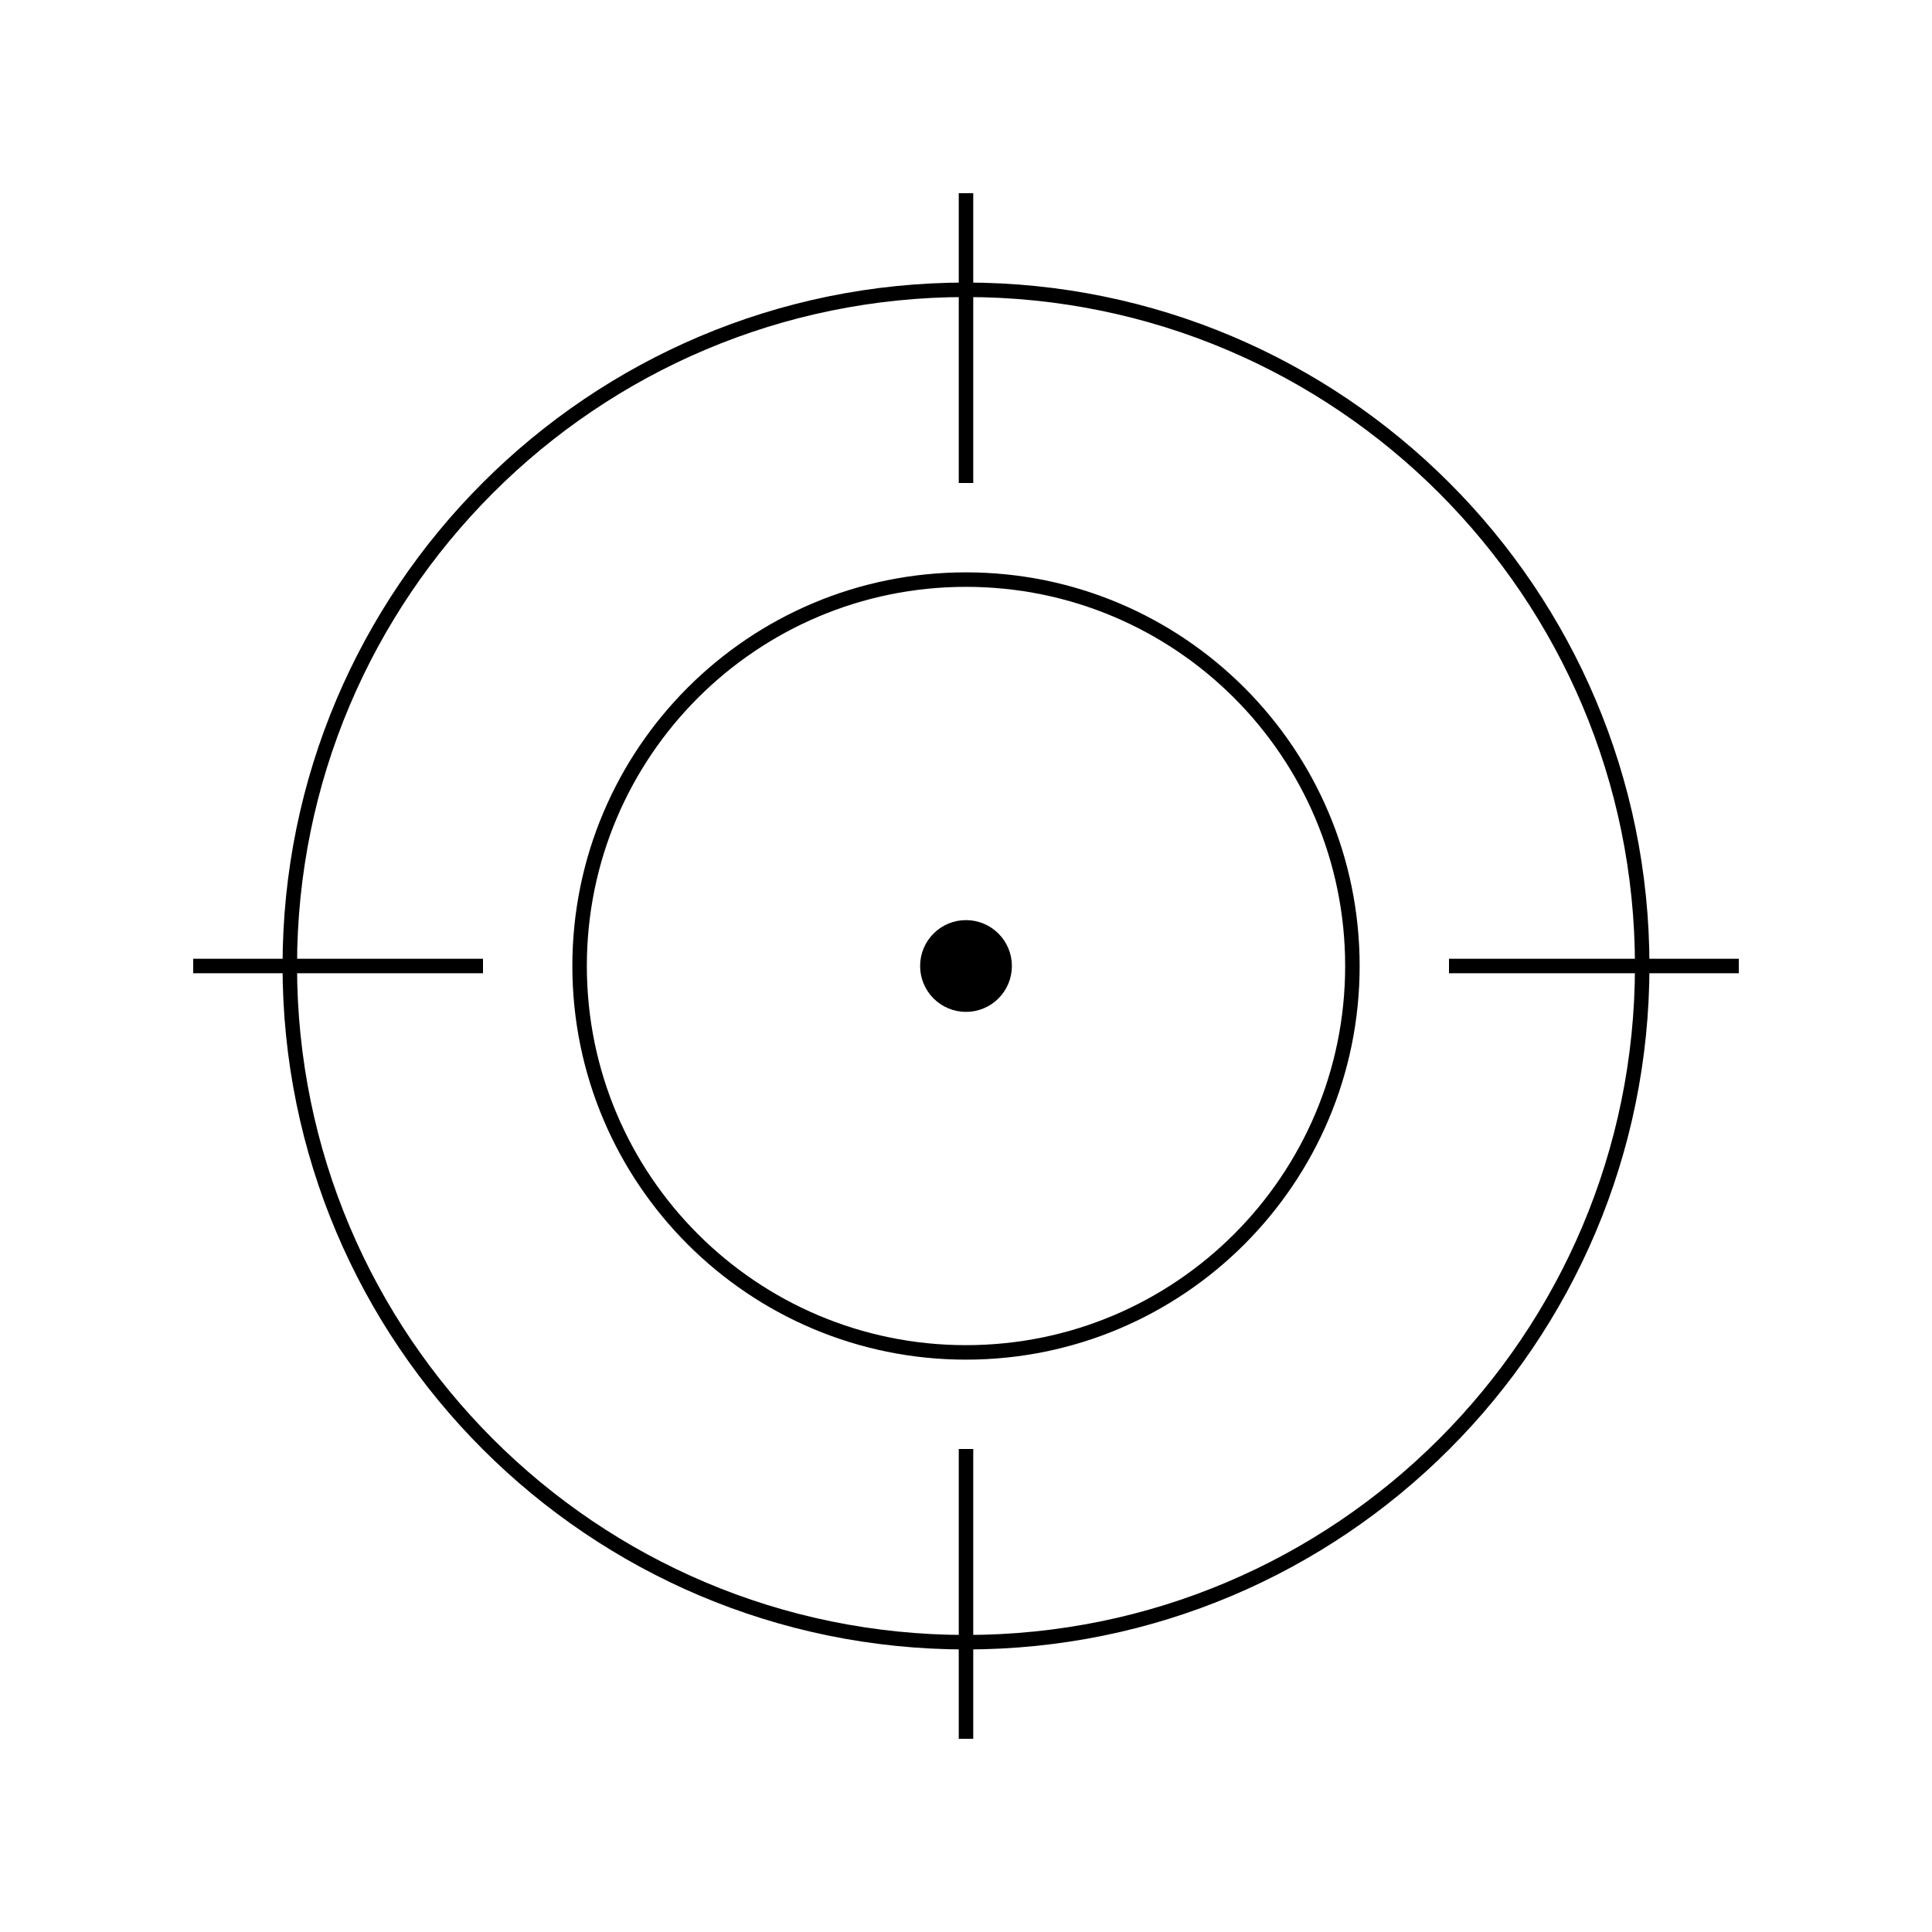
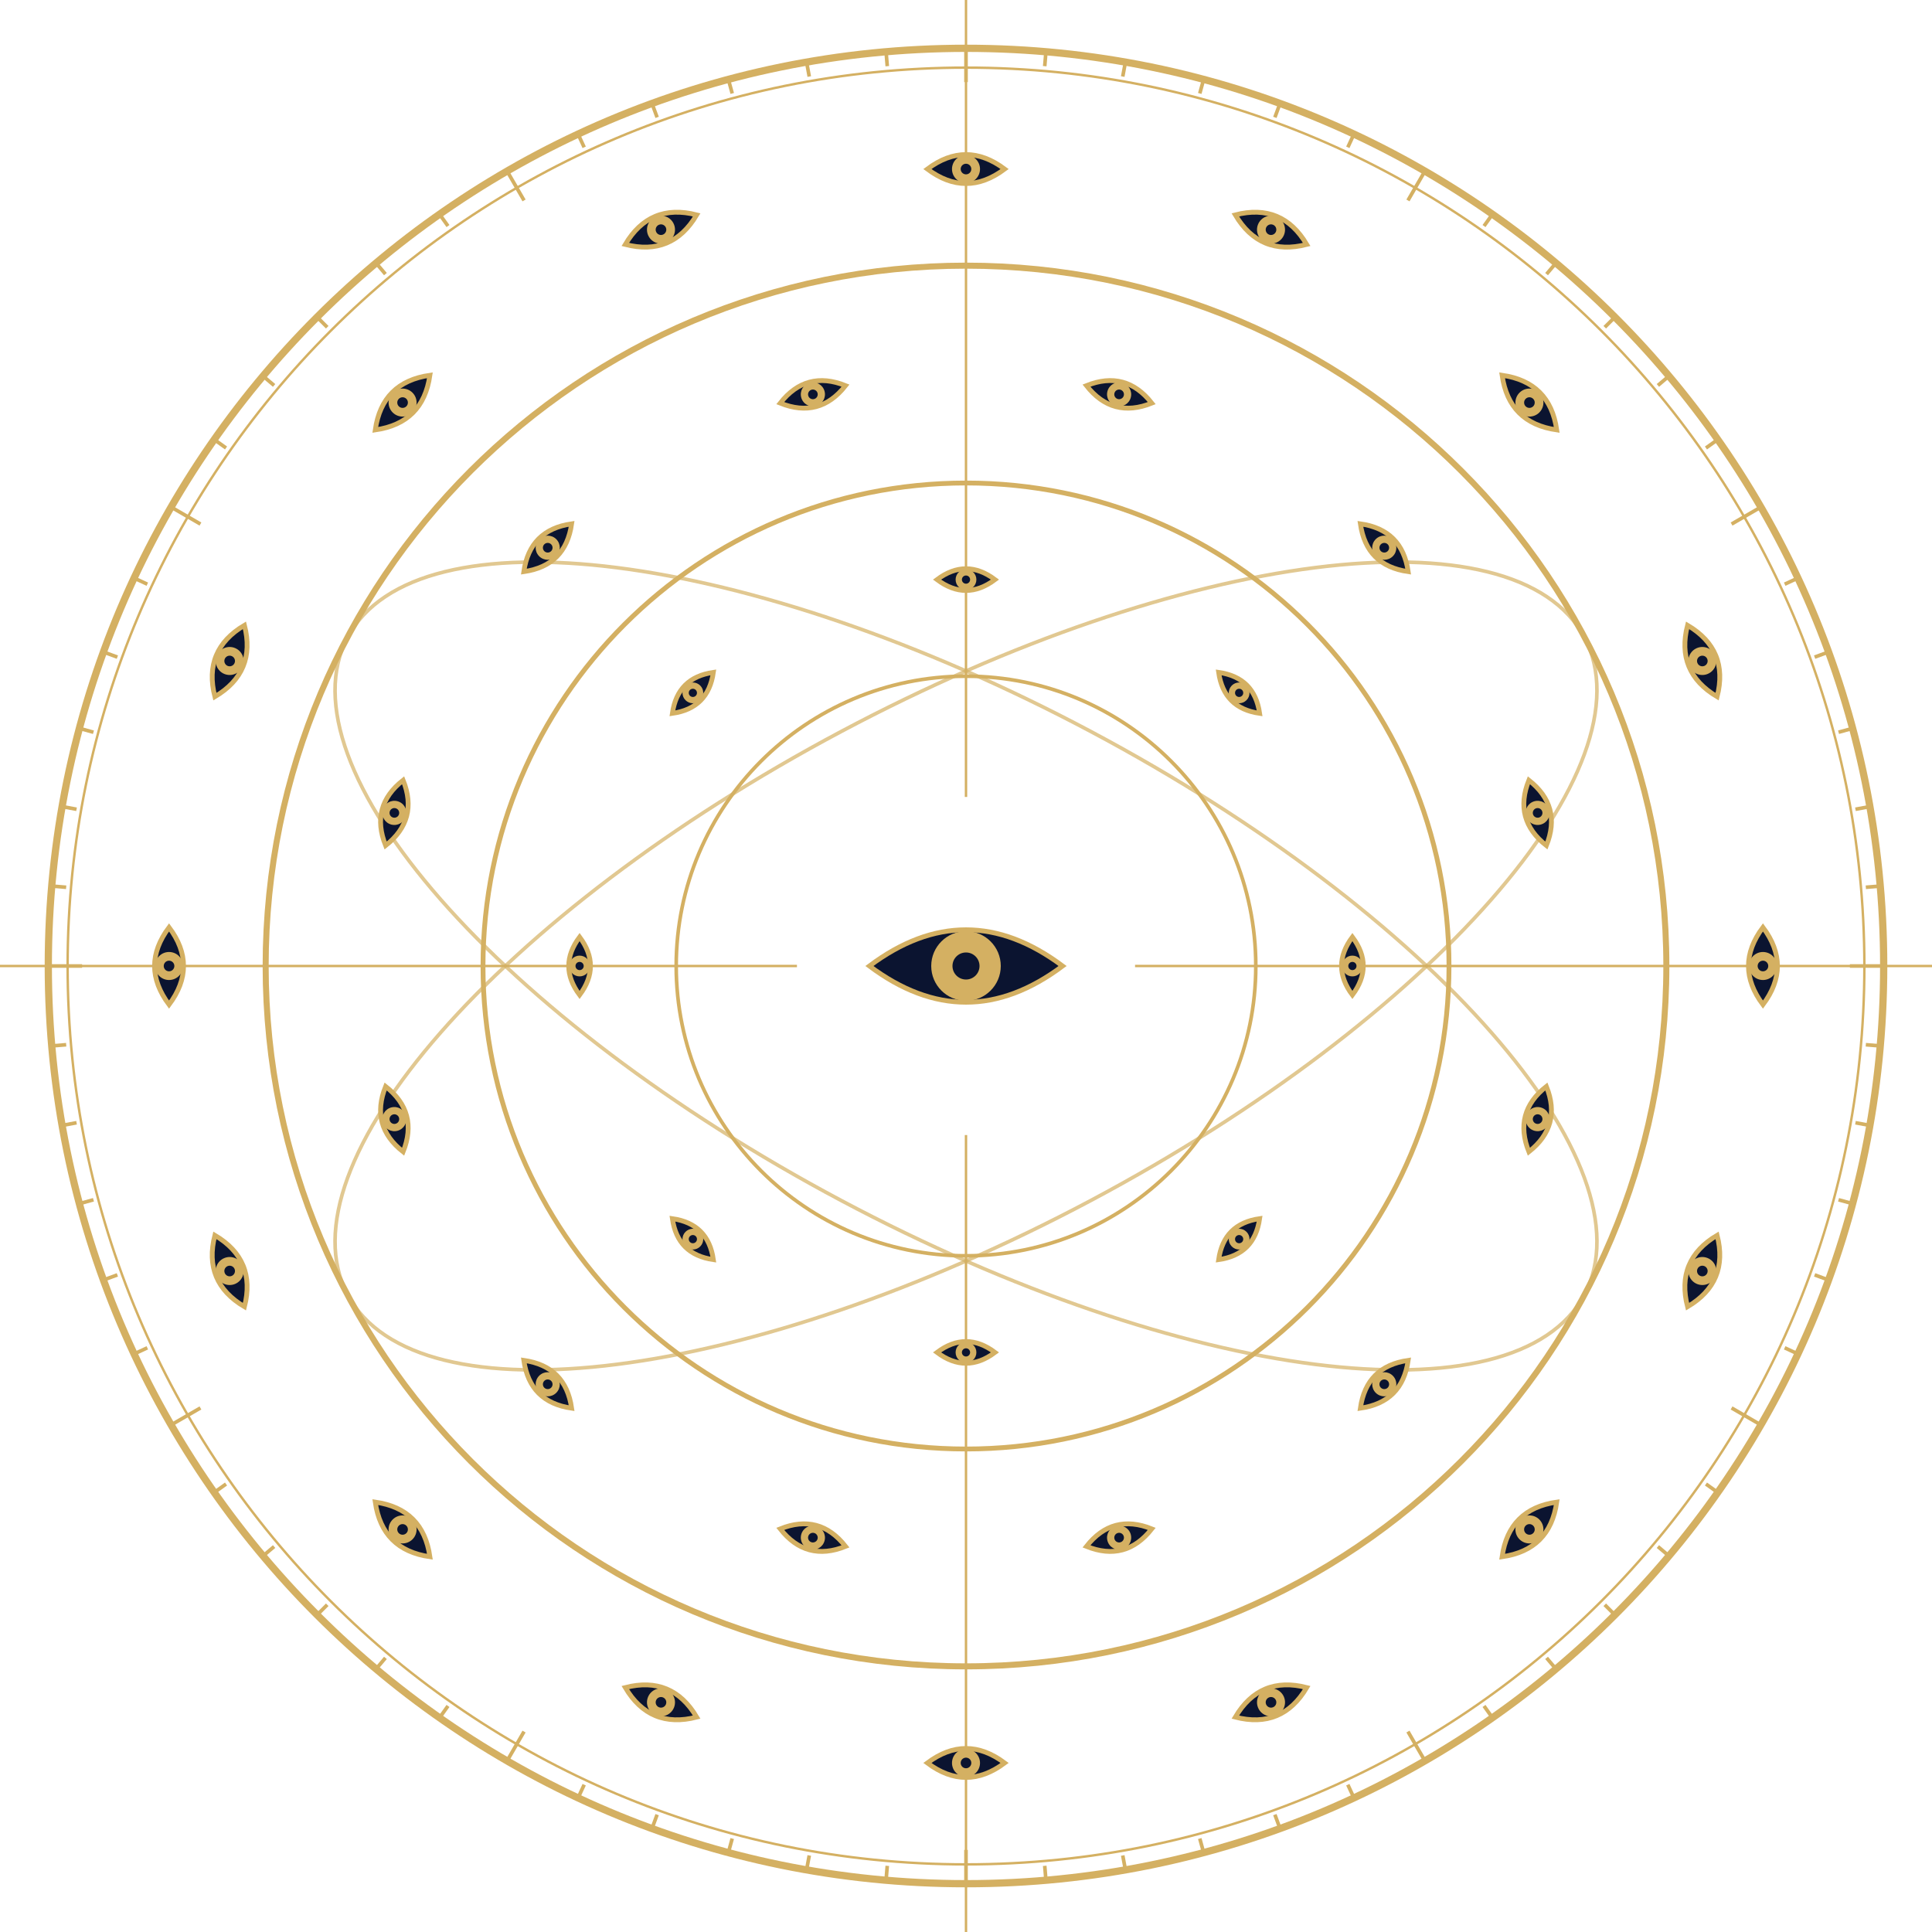
- <svg xmlns="http://www.w3.org/2000/svg" viewBox="0 0 200 200" fill="none">
-   <g stroke="currentColor" stroke-width="1.5">
-     <circle cx="100" cy="100" r="70" />
-     <circle cx="100" cy="100" r="40" />
-     <path d="M100 20 V50 M100 150 V180 M20 100 H50 M150 100 H180" />
-     <circle cx="100" cy="100" r="4" fill="currentColor" />
+ <svg xmlns="http://www.w3.org/2000/svg" viewBox="0 0 800 800" style="color:#d4b062">
+   <g fill="none" stroke="currentColor">
+     <circle cx="400" cy="400" r="380" stroke-width="3" />
+     <circle cx="400" cy="400" r="372" stroke-width="1" />
+     <circle cx="400" cy="400" r="290" stroke-width="2.5" />
+     <circle cx="400" cy="400" r="200" stroke-width="2" />
+     <circle cx="400" cy="400" r="120" stroke-width="1.5" />
+     <line x1="780.0" y1="400.0" x2="766.0" y2="400.0" stroke-width="1.5" />
+     <line x1="778.6" y1="433.1" x2="772.6" y2="432.6" stroke-width="1.5" />
+     <line x1="774.2" y1="466.0" x2="768.3" y2="464.9" stroke-width="1.5" />
+     <line x1="767.1" y1="498.4" x2="761.3" y2="496.8" stroke-width="1.5" />
+     <line x1="757.1" y1="530.0" x2="751.4" y2="527.9" stroke-width="1.5" />
+     <line x1="744.4" y1="560.6" x2="739.0" y2="558.1" stroke-width="1.5" />
+     <line x1="729.1" y1="590.0" x2="717.0" y2="583.0" stroke-width="1.5" />
+     <line x1="711.3" y1="618.0" x2="706.4" y2="614.5" stroke-width="1.5" />
+     <line x1="691.1" y1="644.3" x2="686.5" y2="640.4" stroke-width="1.5" />
+     <line x1="668.7" y1="668.7" x2="664.5" y2="664.5" stroke-width="1.5" />
+     <line x1="644.3" y1="691.1" x2="640.4" y2="686.5" stroke-width="1.5" />
+     <line x1="618.0" y1="711.3" x2="614.5" y2="706.4" stroke-width="1.5" />
+     <line x1="590.0" y1="729.1" x2="583.0" y2="717.0" stroke-width="1.5" />
+     <line x1="560.6" y1="744.4" x2="558.1" y2="739.0" stroke-width="1.5" />
+     <line x1="530.0" y1="757.1" x2="527.9" y2="751.4" stroke-width="1.5" />
+     <line x1="498.4" y1="767.1" x2="496.8" y2="761.3" stroke-width="1.5" />
+     <line x1="466.0" y1="774.2" x2="464.9" y2="768.3" stroke-width="1.5" />
+     <line x1="433.1" y1="778.6" x2="432.6" y2="772.6" stroke-width="1.5" />
+     <line x1="400.0" y1="780.0" x2="400.0" y2="766.0" stroke-width="1.5" />
+     <line x1="366.9" y1="778.6" x2="367.4" y2="772.6" stroke-width="1.5" />
+     <line x1="334.0" y1="774.2" x2="335.1" y2="768.3" stroke-width="1.5" />
+     <line x1="301.6" y1="767.1" x2="303.2" y2="761.3" stroke-width="1.5" />
+     <line x1="270.0" y1="757.1" x2="272.1" y2="751.4" stroke-width="1.5" />
+     <line x1="239.4" y1="744.4" x2="241.9" y2="739.0" stroke-width="1.5" />
+     <line x1="210.0" y1="729.1" x2="217.0" y2="717.0" stroke-width="1.5" />
+     <line x1="182.0" y1="711.3" x2="185.5" y2="706.4" stroke-width="1.5" />
+     <line x1="155.7" y1="691.1" x2="159.6" y2="686.5" stroke-width="1.5" />
+     <line x1="131.3" y1="668.7" x2="135.5" y2="664.5" stroke-width="1.5" />
+     <line x1="108.9" y1="644.3" x2="113.5" y2="640.4" stroke-width="1.5" />
+     <line x1="88.7" y1="618.0" x2="93.6" y2="614.5" stroke-width="1.5" />
+     <line x1="70.9" y1="590.0" x2="83.0" y2="583.0" stroke-width="1.5" />
+     <line x1="55.6" y1="560.6" x2="61.0" y2="558.1" stroke-width="1.5" />
+     <line x1="42.9" y1="530.0" x2="48.6" y2="527.9" stroke-width="1.5" />
+     <line x1="32.9" y1="498.4" x2="38.7" y2="496.8" stroke-width="1.5" />
+     <line x1="25.8" y1="466.0" x2="31.7" y2="464.9" stroke-width="1.5" />
+     <line x1="21.4" y1="433.1" x2="27.4" y2="432.6" stroke-width="1.5" />
+     <line x1="20.0" y1="400.0" x2="34.0" y2="400.0" stroke-width="1.5" />
+     <line x1="21.4" y1="366.9" x2="27.4" y2="367.4" stroke-width="1.5" />
+     <line x1="25.8" y1="334.0" x2="31.7" y2="335.1" stroke-width="1.5" />
+     <line x1="32.9" y1="301.6" x2="38.7" y2="303.2" stroke-width="1.5" />
+     <line x1="42.9" y1="270.0" x2="48.6" y2="272.1" stroke-width="1.5" />
+     <line x1="55.6" y1="239.4" x2="61.0" y2="241.9" stroke-width="1.5" />
+     <line x1="70.9" y1="210.0" x2="83.0" y2="217.0" stroke-width="1.5" />
+     <line x1="88.7" y1="182.0" x2="93.6" y2="185.5" stroke-width="1.5" />
+     <line x1="108.9" y1="155.7" x2="113.5" y2="159.6" stroke-width="1.5" />
+     <line x1="131.3" y1="131.3" x2="135.5" y2="135.5" stroke-width="1.5" />
+     <line x1="155.7" y1="108.9" x2="159.6" y2="113.5" stroke-width="1.5" />
+     <line x1="182.0" y1="88.7" x2="185.5" y2="93.6" stroke-width="1.5" />
+     <line x1="210.0" y1="70.9" x2="217.0" y2="83.0" stroke-width="1.5" />
+     <line x1="239.4" y1="55.6" x2="241.9" y2="61.0" stroke-width="1.5" />
+     <line x1="270.0" y1="42.9" x2="272.1" y2="48.6" stroke-width="1.5" />
+     <line x1="301.6" y1="32.9" x2="303.2" y2="38.7" stroke-width="1.5" />
+     <line x1="334.0" y1="25.8" x2="335.1" y2="31.7" stroke-width="1.5" />
+     <line x1="366.9" y1="21.4" x2="367.4" y2="27.4" stroke-width="1.5" />
+     <line x1="400.0" y1="20.0" x2="400.0" y2="34.0" stroke-width="1.5" />
+     <line x1="433.1" y1="21.4" x2="432.6" y2="27.4" stroke-width="1.5" />
+     <line x1="466.0" y1="25.8" x2="464.9" y2="31.7" stroke-width="1.5" />
+     <line x1="498.4" y1="32.9" x2="496.8" y2="38.7" stroke-width="1.5" />
+     <line x1="530.0" y1="42.9" x2="527.9" y2="48.6" stroke-width="1.5" />
+     <line x1="560.6" y1="55.6" x2="558.1" y2="61.0" stroke-width="1.5" />
+     <line x1="590.0" y1="70.9" x2="583.0" y2="83.0" stroke-width="1.5" />
+     <line x1="618.0" y1="88.7" x2="614.5" y2="93.6" stroke-width="1.5" />
+     <line x1="644.3" y1="108.9" x2="640.4" y2="113.5" stroke-width="1.5" />
+     <line x1="668.7" y1="131.3" x2="664.5" y2="135.5" stroke-width="1.5" />
+     <line x1="691.1" y1="155.7" x2="686.5" y2="159.6" stroke-width="1.5" />
+     <line x1="711.3" y1="182.0" x2="706.4" y2="185.5" stroke-width="1.5" />
+     <line x1="729.1" y1="210.0" x2="717.0" y2="217.0" stroke-width="1.5" />
+     <line x1="744.4" y1="239.4" x2="739.0" y2="241.9" stroke-width="1.5" />
+     <line x1="757.1" y1="270.0" x2="751.4" y2="272.1" stroke-width="1.5" />
+     <line x1="767.1" y1="301.6" x2="761.3" y2="303.2" stroke-width="1.5" />
+     <line x1="774.2" y1="334.0" x2="768.3" y2="335.1" stroke-width="1.5" />
+     <line x1="778.6" y1="366.9" x2="772.6" y2="367.4" stroke-width="1.5" />
+     <line x1="0" y1="400" x2="330" y2="400" stroke-width="1" />
+     <line x1="470" y1="400" x2="800" y2="400" stroke-width="1" />
+     <line x1="400" y1="0" x2="400" y2="330" stroke-width="1" />
+     <line x1="400" y1="470" x2="400" y2="800" stroke-width="1" />
+     <ellipse cx="400" cy="400" rx="290" ry="110" stroke-width="1.5" transform="rotate(28 400 400)" opacity=".7" />
+     <ellipse cx="400" cy="400" rx="290" ry="110" stroke-width="1.5" transform="rotate(-28 400 400)" opacity=".7" />
+   </g>
+   <g transform="translate(730.0,400.0) rotate(90.0)">
+     <path d="M-16,0 Q0,-12.0 16,0 Q0,12.0 -16,0 Z" fill="#0b1430" stroke="currentColor" stroke-width="2" />
+     <circle r="5.8" fill="currentColor" />
+     <circle r="2.2" fill="#0b1430" />
+   </g>
+   <g transform="translate(704.9,526.3) rotate(112.5)">
+     <path d="M-16,0 Q0,-12.0 16,0 Q0,12.0 -16,0 Z" fill="#0b1430" stroke="currentColor" stroke-width="2" />
+     <circle r="5.8" fill="currentColor" />
+     <circle r="2.2" fill="#0b1430" />
+   </g>
+   <g transform="translate(633.3,633.3) rotate(135.0)">
+     <path d="M-16,0 Q0,-12.0 16,0 Q0,12.0 -16,0 Z" fill="#0b1430" stroke="currentColor" stroke-width="2" />
+     <circle r="5.8" fill="currentColor" />
+     <circle r="2.2" fill="#0b1430" />
+   </g>
+   <g transform="translate(526.3,704.9) rotate(157.5)">
+     <path d="M-16,0 Q0,-12.0 16,0 Q0,12.0 -16,0 Z" fill="#0b1430" stroke="currentColor" stroke-width="2" />
+     <circle r="5.8" fill="currentColor" />
+     <circle r="2.2" fill="#0b1430" />
+   </g>
+   <g transform="translate(400.0,730.0) rotate(180.0)">
+     <path d="M-16,0 Q0,-12.0 16,0 Q0,12.0 -16,0 Z" fill="#0b1430" stroke="currentColor" stroke-width="2" />
+     <circle r="5.8" fill="currentColor" />
+     <circle r="2.2" fill="#0b1430" />
+   </g>
+   <g transform="translate(273.7,704.9) rotate(202.5)">
+     <path d="M-16,0 Q0,-12.0 16,0 Q0,12.0 -16,0 Z" fill="#0b1430" stroke="currentColor" stroke-width="2" />
+     <circle r="5.8" fill="currentColor" />
+     <circle r="2.2" fill="#0b1430" />
+   </g>
+   <g transform="translate(166.7,633.3) rotate(225.0)">
+     <path d="M-16,0 Q0,-12.0 16,0 Q0,12.0 -16,0 Z" fill="#0b1430" stroke="currentColor" stroke-width="2" />
+     <circle r="5.8" fill="currentColor" />
+     <circle r="2.2" fill="#0b1430" />
+   </g>
+   <g transform="translate(95.1,526.3) rotate(247.5)">
+     <path d="M-16,0 Q0,-12.0 16,0 Q0,12.0 -16,0 Z" fill="#0b1430" stroke="currentColor" stroke-width="2" />
+     <circle r="5.8" fill="currentColor" />
+     <circle r="2.2" fill="#0b1430" />
+   </g>
+   <g transform="translate(70.0,400.0) rotate(270.0)">
+     <path d="M-16,0 Q0,-12.0 16,0 Q0,12.0 -16,0 Z" fill="#0b1430" stroke="currentColor" stroke-width="2" />
+     <circle r="5.8" fill="currentColor" />
+     <circle r="2.2" fill="#0b1430" />
+   </g>
+   <g transform="translate(95.1,273.7) rotate(292.5)">
+     <path d="M-16,0 Q0,-12.0 16,0 Q0,12.0 -16,0 Z" fill="#0b1430" stroke="currentColor" stroke-width="2" />
+     <circle r="5.8" fill="currentColor" />
+     <circle r="2.2" fill="#0b1430" />
+   </g>
+   <g transform="translate(166.7,166.7) rotate(315.0)">
+     <path d="M-16,0 Q0,-12.0 16,0 Q0,12.0 -16,0 Z" fill="#0b1430" stroke="currentColor" stroke-width="2" />
+     <circle r="5.8" fill="currentColor" />
+     <circle r="2.2" fill="#0b1430" />
+   </g>
+   <g transform="translate(273.7,95.1) rotate(337.5)">
+     <path d="M-16,0 Q0,-12.0 16,0 Q0,12.0 -16,0 Z" fill="#0b1430" stroke="currentColor" stroke-width="2" />
+     <circle r="5.8" fill="currentColor" />
+     <circle r="2.2" fill="#0b1430" />
+   </g>
+   <g transform="translate(400.0,70.0) rotate(360.0)">
+     <path d="M-16,0 Q0,-12.0 16,0 Q0,12.0 -16,0 Z" fill="#0b1430" stroke="currentColor" stroke-width="2" />
+     <circle r="5.8" fill="currentColor" />
+     <circle r="2.2" fill="#0b1430" />
+   </g>
+   <g transform="translate(526.3,95.1) rotate(382.5)">
+     <path d="M-16,0 Q0,-12.0 16,0 Q0,12.0 -16,0 Z" fill="#0b1430" stroke="currentColor" stroke-width="2" />
+     <circle r="5.8" fill="currentColor" />
+     <circle r="2.2" fill="#0b1430" />
+   </g>
+   <g transform="translate(633.3,166.7) rotate(405.0)">
+     <path d="M-16,0 Q0,-12.0 16,0 Q0,12.0 -16,0 Z" fill="#0b1430" stroke="currentColor" stroke-width="2" />
+     <circle r="5.8" fill="currentColor" />
+     <circle r="2.2" fill="#0b1430" />
+   </g>
+   <g transform="translate(704.9,273.7) rotate(427.5)">
+     <path d="M-16,0 Q0,-12.0 16,0 Q0,12.0 -16,0 Z" fill="#0b1430" stroke="currentColor" stroke-width="2" />
+     <circle r="5.8" fill="currentColor" />
+     <circle r="2.2" fill="#0b1430" />
+   </g>
+   <g transform="translate(636.7,463.4) rotate(105.0)">
+     <path d="M-14,0 Q0,-10.5 14,0 Q0,10.5 -14,0 Z" fill="#0b1430" stroke="currentColor" stroke-width="2" />
+     <circle r="5.0" fill="currentColor" />
+     <circle r="2.0" fill="#0b1430" />
+   </g>
+   <g transform="translate(573.2,573.2) rotate(135.0)">
+     <path d="M-14,0 Q0,-10.5 14,0 Q0,10.5 -14,0 Z" fill="#0b1430" stroke="currentColor" stroke-width="2" />
+     <circle r="5.0" fill="currentColor" />
+     <circle r="2.0" fill="#0b1430" />
+   </g>
+   <g transform="translate(463.4,636.7) rotate(165.0)">
+     <path d="M-14,0 Q0,-10.5 14,0 Q0,10.5 -14,0 Z" fill="#0b1430" stroke="currentColor" stroke-width="2" />
+     <circle r="5.0" fill="currentColor" />
+     <circle r="2.0" fill="#0b1430" />
+   </g>
+   <g transform="translate(336.6,636.7) rotate(195.0)">
+     <path d="M-14,0 Q0,-10.5 14,0 Q0,10.5 -14,0 Z" fill="#0b1430" stroke="currentColor" stroke-width="2" />
+     <circle r="5.0" fill="currentColor" />
+     <circle r="2.0" fill="#0b1430" />
+   </g>
+   <g transform="translate(226.8,573.2) rotate(225.0)">
+     <path d="M-14,0 Q0,-10.5 14,0 Q0,10.5 -14,0 Z" fill="#0b1430" stroke="currentColor" stroke-width="2" />
+     <circle r="5.0" fill="currentColor" />
+     <circle r="2.0" fill="#0b1430" />
+   </g>
+   <g transform="translate(163.3,463.4) rotate(255.0)">
+     <path d="M-14,0 Q0,-10.5 14,0 Q0,10.5 -14,0 Z" fill="#0b1430" stroke="currentColor" stroke-width="2" />
+     <circle r="5.0" fill="currentColor" />
+     <circle r="2.0" fill="#0b1430" />
+   </g>
+   <g transform="translate(163.3,336.6) rotate(285.0)">
+     <path d="M-14,0 Q0,-10.5 14,0 Q0,10.5 -14,0 Z" fill="#0b1430" stroke="currentColor" stroke-width="2" />
+     <circle r="5.0" fill="currentColor" />
+     <circle r="2.0" fill="#0b1430" />
+   </g>
+   <g transform="translate(226.8,226.8) rotate(315.0)">
+     <path d="M-14,0 Q0,-10.5 14,0 Q0,10.5 -14,0 Z" fill="#0b1430" stroke="currentColor" stroke-width="2" />
+     <circle r="5.0" fill="currentColor" />
+     <circle r="2.0" fill="#0b1430" />
+   </g>
+   <g transform="translate(336.6,163.3) rotate(345.0)">
+     <path d="M-14,0 Q0,-10.5 14,0 Q0,10.5 -14,0 Z" fill="#0b1430" stroke="currentColor" stroke-width="2" />
+     <circle r="5.0" fill="currentColor" />
+     <circle r="2.0" fill="#0b1430" />
+   </g>
+   <g transform="translate(463.4,163.3) rotate(375.0)">
+     <path d="M-14,0 Q0,-10.5 14,0 Q0,10.5 -14,0 Z" fill="#0b1430" stroke="currentColor" stroke-width="2" />
+     <circle r="5.0" fill="currentColor" />
+     <circle r="2.0" fill="#0b1430" />
+   </g>
+   <g transform="translate(573.2,226.8) rotate(405.0)">
+     <path d="M-14,0 Q0,-10.5 14,0 Q0,10.5 -14,0 Z" fill="#0b1430" stroke="currentColor" stroke-width="2" />
+     <circle r="5.0" fill="currentColor" />
+     <circle r="2.0" fill="#0b1430" />
+   </g>
+   <g transform="translate(636.7,336.6) rotate(435.0)">
+     <path d="M-14,0 Q0,-10.5 14,0 Q0,10.5 -14,0 Z" fill="#0b1430" stroke="currentColor" stroke-width="2" />
+     <circle r="5.0" fill="currentColor" />
+     <circle r="2.0" fill="#0b1430" />
+   </g>
+   <g transform="translate(560.0,400.0) rotate(90.0)">
+     <path d="M-12,0 Q0,-9.0 12,0 Q0,9.0 -12,0 Z" fill="#0b1430" stroke="currentColor" stroke-width="2" />
+     <circle r="4.3" fill="currentColor" />
+     <circle r="1.7" fill="#0b1430" />
+   </g>
+   <g transform="translate(513.1,513.1) rotate(135.0)">
+     <path d="M-12,0 Q0,-9.0 12,0 Q0,9.0 -12,0 Z" fill="#0b1430" stroke="currentColor" stroke-width="2" />
+     <circle r="4.3" fill="currentColor" />
+     <circle r="1.7" fill="#0b1430" />
+   </g>
+   <g transform="translate(400.0,560.0) rotate(180.0)">
+     <path d="M-12,0 Q0,-9.0 12,0 Q0,9.0 -12,0 Z" fill="#0b1430" stroke="currentColor" stroke-width="2" />
+     <circle r="4.3" fill="currentColor" />
+     <circle r="1.7" fill="#0b1430" />
+   </g>
+   <g transform="translate(286.9,513.1) rotate(225.0)">
+     <path d="M-12,0 Q0,-9.0 12,0 Q0,9.0 -12,0 Z" fill="#0b1430" stroke="currentColor" stroke-width="2" />
+     <circle r="4.3" fill="currentColor" />
+     <circle r="1.7" fill="#0b1430" />
+   </g>
+   <g transform="translate(240.0,400.0) rotate(270.0)">
+     <path d="M-12,0 Q0,-9.0 12,0 Q0,9.0 -12,0 Z" fill="#0b1430" stroke="currentColor" stroke-width="2" />
+     <circle r="4.3" fill="currentColor" />
+     <circle r="1.7" fill="#0b1430" />
+   </g>
+   <g transform="translate(286.9,286.9) rotate(315.0)">
+     <path d="M-12,0 Q0,-9.0 12,0 Q0,9.0 -12,0 Z" fill="#0b1430" stroke="currentColor" stroke-width="2" />
+     <circle r="4.3" fill="currentColor" />
+     <circle r="1.7" fill="#0b1430" />
+   </g>
+   <g transform="translate(400.0,240.0) rotate(360.0)">
+     <path d="M-12,0 Q0,-9.0 12,0 Q0,9.0 -12,0 Z" fill="#0b1430" stroke="currentColor" stroke-width="2" />
+     <circle r="4.3" fill="currentColor" />
+     <circle r="1.7" fill="#0b1430" />
+   </g>
+   <g transform="translate(513.1,286.9) rotate(405.0)">
+     <path d="M-12,0 Q0,-9.0 12,0 Q0,9.0 -12,0 Z" fill="#0b1430" stroke="currentColor" stroke-width="2" />
+     <circle r="4.3" fill="currentColor" />
+     <circle r="1.7" fill="#0b1430" />
+   </g>
+   <g transform="translate(400.0,400.0) rotate(0.0)">
+     <path d="M-40,0 Q0,-30.0 40,0 Q0,30.0 -40,0 Z" fill="#0b1430" stroke="currentColor" stroke-width="2" />
+     <circle r="14.4" fill="currentColor" />
+     <circle r="5.6" fill="#0b1430" />
  </g>
</svg>
